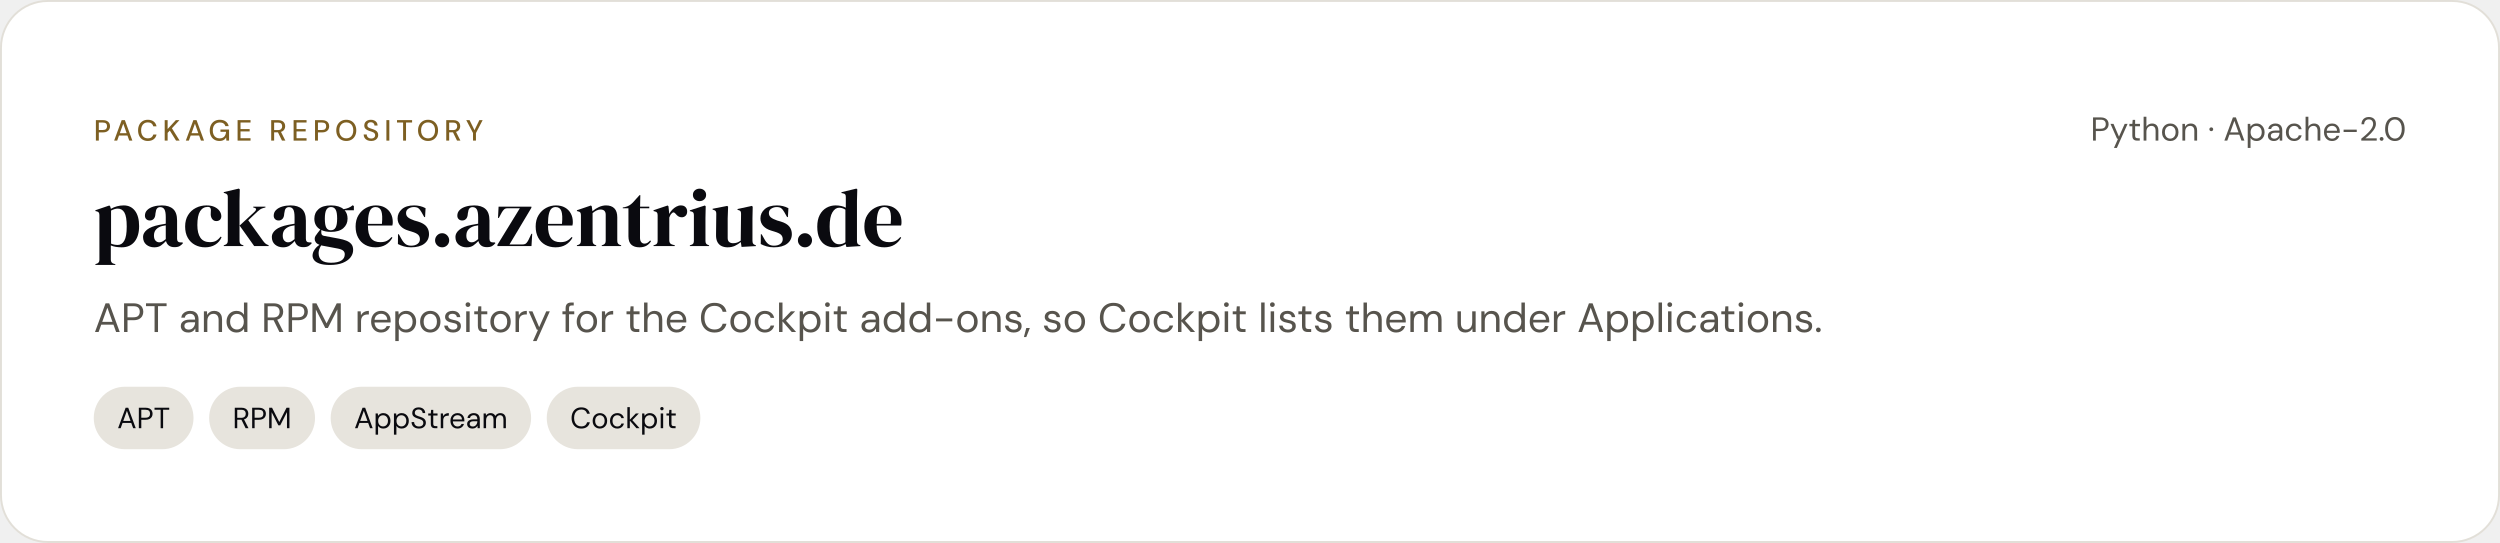
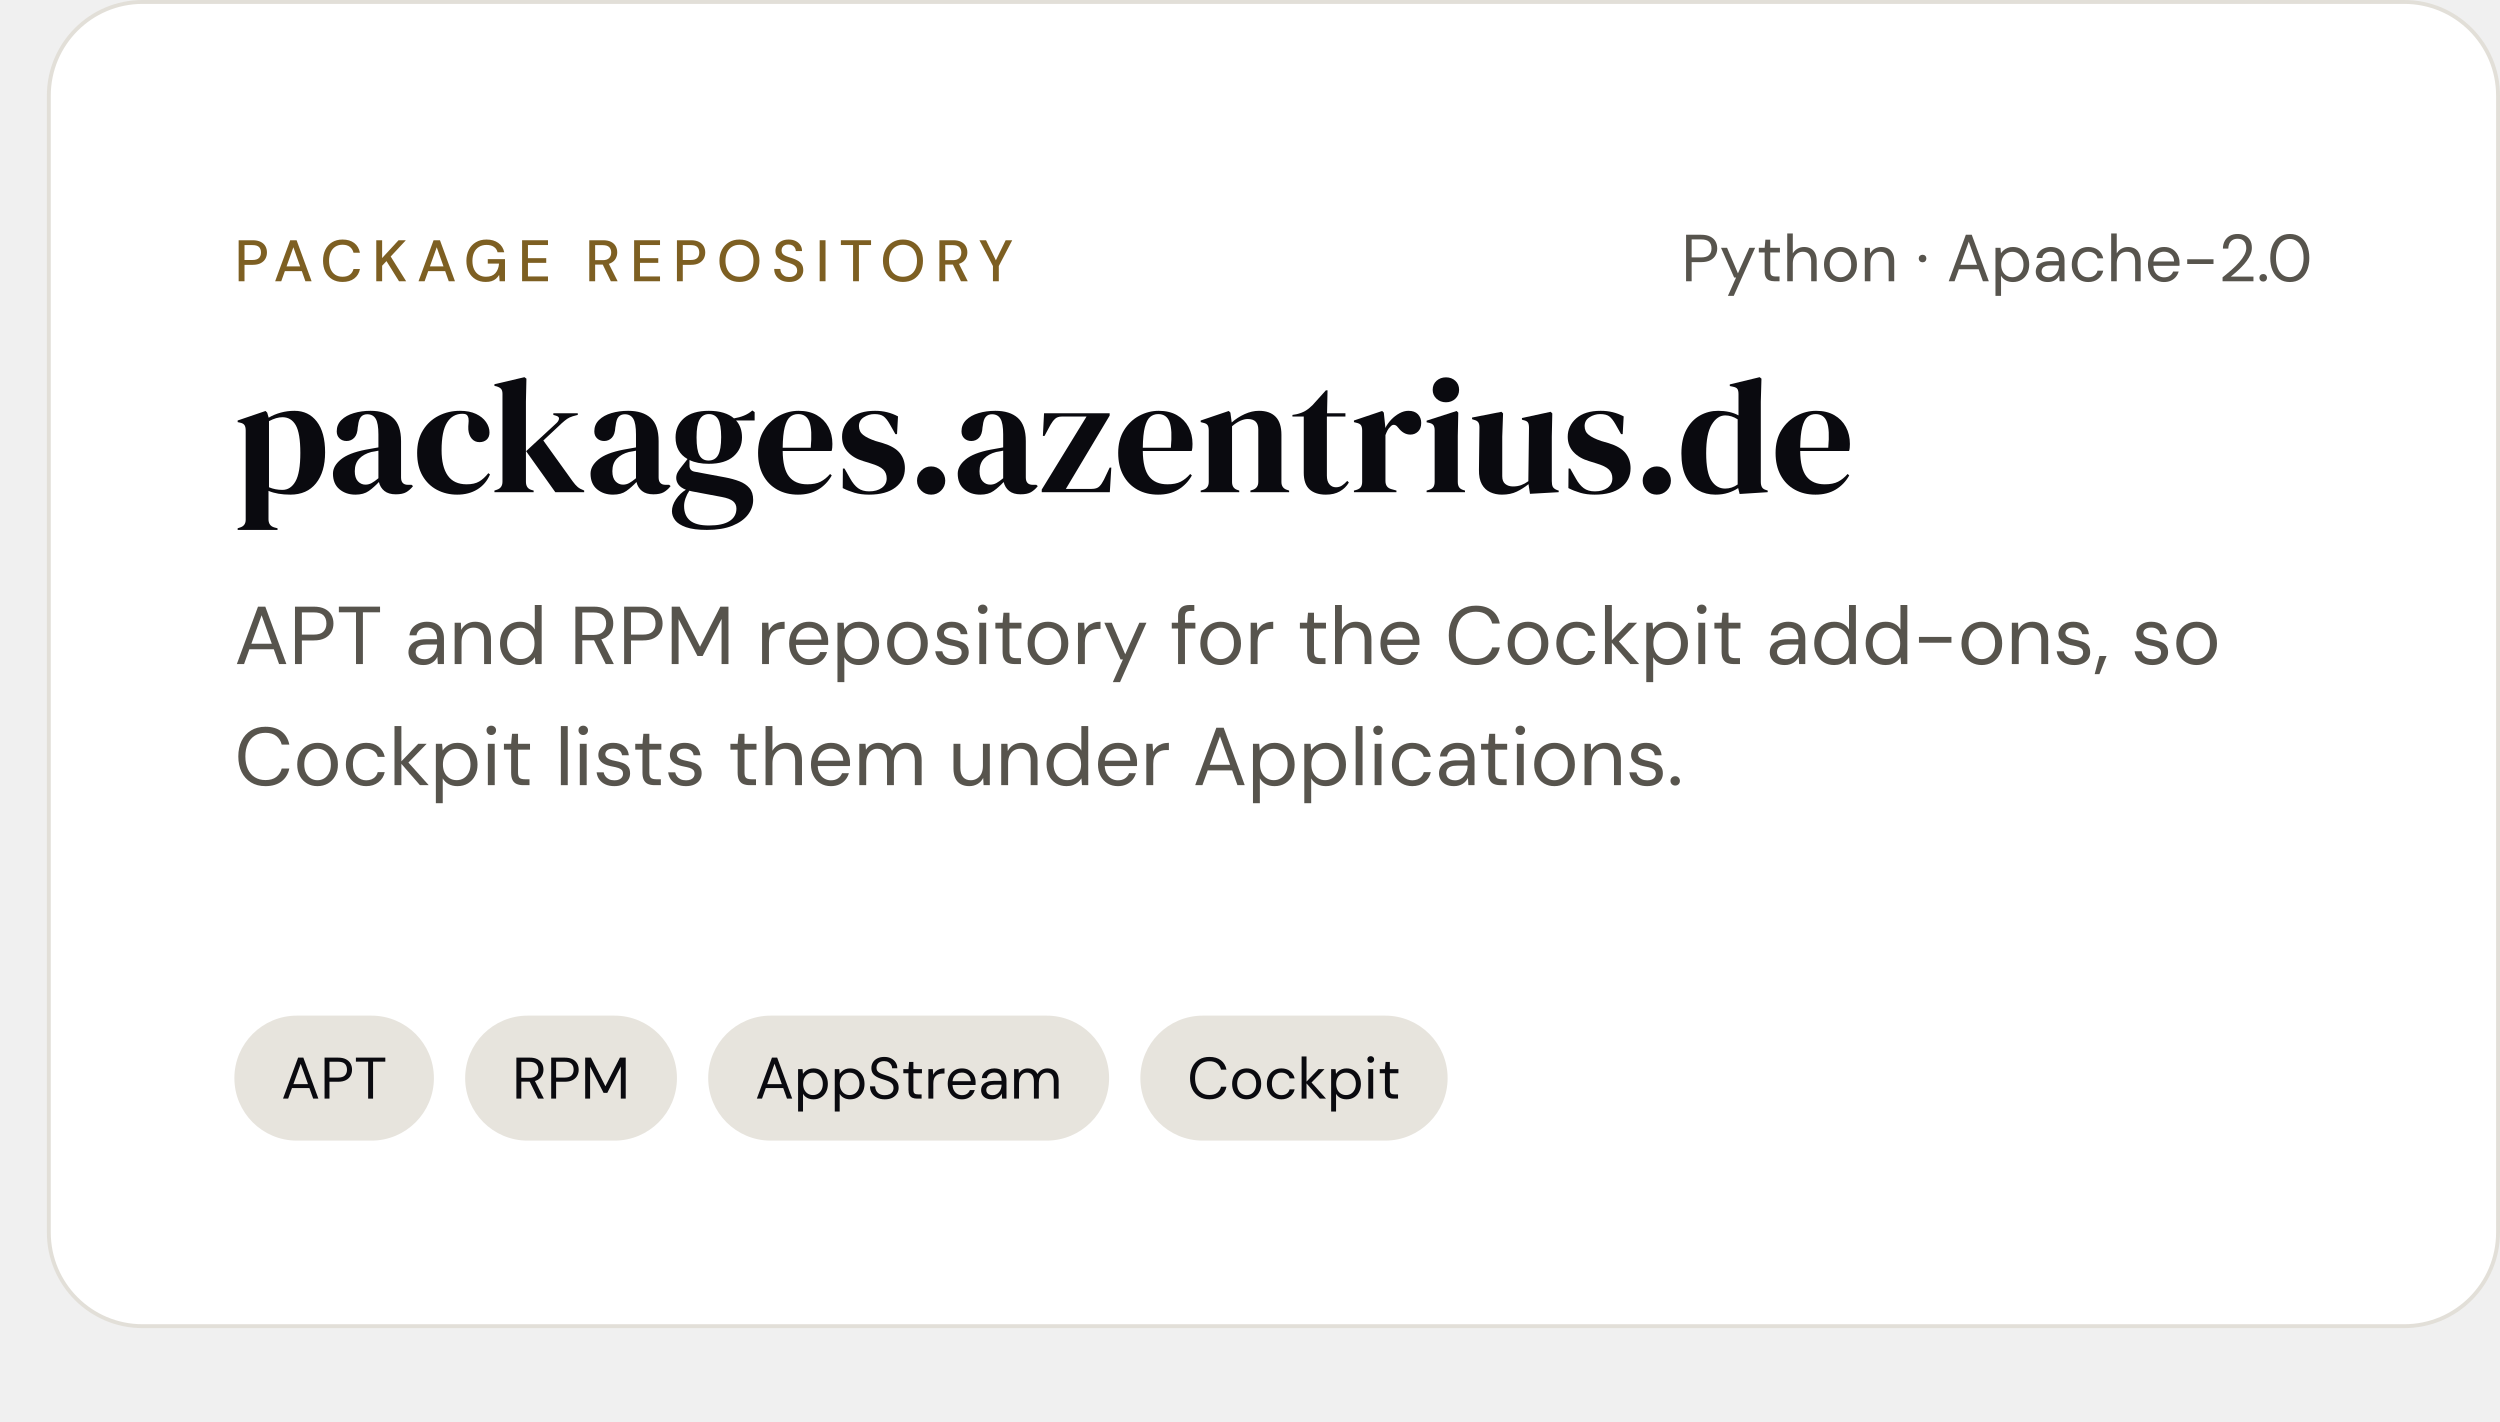
- <svg xmlns="http://www.w3.org/2000/svg" viewBox="0 0 1280 278" width="1280" height="278" role="img" aria-label="packages.azentrius.de: APT and RPM repository for the Cockpit add-ons, so Cockpit lists them under Applications.">
+ <svg xmlns="http://www.w3.org/2000/svg" viewBox="0 0 640 364" width="640" height="364" role="img" aria-label="packages.azentrius.de: APT and RPM repository for the Cockpit add-ons, so Cockpit lists them under Applications.">
  <defs>
    <path id="d102" d="M20 -230V-220L32 -216Q69 -206 69 -168V376Q69 398 61.5 409.0Q54 420 34 424L20 427V437L190 495L200 485L209 454Q242 474 282.5 485.0Q323 496 366 496Q452 496 502.5 430.5Q553 365 553 243Q553 123 497.5 54.0Q442 -15 341 -15Q262 -15 208 8V-165Q208 -205 244 -215L263 -220V-230ZM293 14Q343 14 372.5 66.0Q402 118 402 239Q402 360 374.0 408.5Q346 457 293 457Q256 457 211 433V30Q249 14 293 14Z" />
    <path id="d105" d="M20 0V10L35 14Q55 20 62.5 32.0Q70 44 70 63V376Q70 398 62.5 408.5Q55 419 35 423L20 427V437L192 495L202 485L211 399V391Q225 419 247.5 442.5Q270 466 297.5 481.0Q325 496 352 496Q390 496 410.0 475.0Q430 454 430 422Q430 388 410.5 369.5Q391 351 364 351Q322 351 290 393L288 395Q278 409 265.0 410.5Q252 412 241 398Q231 389 224.5 376.5Q218 364 212 348V69Q212 29 247 19L279 10V0Z" />
    <path id="d106" d="M193 -15Q144 -15 105.0 -3.5Q66 8 33 25L34 144H44L78 84Q100 44 126.5 24.5Q153 5 194 5Q242 5 271.5 26.5Q301 48 301 84Q301 117 280.0 138.0Q259 159 202 176L160 189Q99 207 64.0 245.0Q29 283 29 338Q29 404 81.0 450.0Q133 496 230 496Q269 496 303.5 487.5Q338 479 370 462L364 354H354L319 416Q300 449 281.5 462.5Q263 476 226 476Q192 476 162.0 457.0Q132 438 132 403Q132 369 157.5 349.0Q183 329 233 312L278 299Q350 277 381.0 238.5Q412 200 412 146Q412 73 354.5 29.0Q297 -15 193 -15Z" />
    <path id="d108" d="M210 -15Q146 -15 110.5 17.0Q75 49 75 119V461H6V471L30 475Q61 482 83.5 495.0Q106 508 128 530L210 621H220L217 481H329V461H216V101Q216 66 231.5 48.0Q247 30 271 30Q292 30 308.0 40.5Q324 51 340 69L350 59Q330 25 295.0 5.0Q260 -15 210 -15Z" />
    <path id="d109" d="M201 -15Q162 -15 129.5 0.0Q97 15 78.5 48.5Q60 82 61 137L64 394Q64 417 56.0 427.0Q48 437 31 441L19 445V455L198 490L208 480L203 338V97Q203 65 221.5 50.0Q240 35 268 35Q296 35 318.0 43.0Q340 51 362 67L366 393Q366 416 359.0 425.5Q352 435 333 439L323 442V452L498 490L508 480L505 338V67Q505 45 511.0 33.0Q517 21 537 13L547 10V0L372 -10L363 49Q330 22 291.5 3.5Q253 -15 201 -15Z" />
    <path id="d120" d="M23 0V16L296 461H145Q119 461 104.0 447.0Q89 433 76 410L40 343H30L37 481H437V467L170 20H327Q359 20 374.0 35.0Q389 50 402 76L437 150H447L438 0Z" />
    <path id="d147" d="M150 -15Q114 -15 89.0 10.0Q64 35 64 70Q64 105 89.0 131.0Q114 157 150 157Q186 157 211.0 131.0Q236 105 236 70Q236 35 211.0 10.0Q186 -15 150 -15Z" />
    <path id="d60" d="M166 -15Q108 -15 68.5 18.0Q29 51 29 113Q29 160 77.0 199.5Q125 239 228 259Q244 262 264.0 265.5Q284 269 306 273V352Q306 420 289.5 447.5Q273 475 238 475Q214 475 200.0 459.5Q186 444 182 406L180 395Q178 352 159.0 332.0Q140 312 112 312Q86 312 69.0 328.0Q52 344 52 371Q52 412 80.5 440.0Q109 468 156.0 482.0Q203 496 258 496Q347 496 395.5 452.5Q444 409 444 311V90Q444 45 486 45H508L517 37Q498 13 475.5 0.0Q453 -13 412 -13Q368 -13 342.5 7.5Q317 28 309 62Q279 30 247.5 7.5Q216 -15 166 -15ZM227 46Q247 46 264.5 55.5Q282 65 306 85V253Q296 251 286.0 249.0Q276 247 263 245Q217 233 189.5 204.5Q162 176 162 128Q162 87 181.0 66.5Q200 46 227 46Z" />
    <path id="d69" d="M268 -15Q200 -15 144.5 14.5Q89 44 56.5 100.5Q24 157 24 239Q24 320 59.5 377.5Q95 435 154.5 465.5Q214 496 285 496Q343 496 383.0 477.0Q423 458 444.0 427.5Q465 397 465 364Q465 336 448.0 320.5Q431 305 404 305Q375 305 357.0 326.0Q339 347 336 381Q335 403 337.0 418.5Q339 434 337 450Q333 467 324.5 472.5Q316 478 301 478Q240 478 206.5 425.0Q173 372 173 256Q173 155 210.5 101.5Q248 48 326 48Q373 48 402.0 65.0Q431 82 458 116L468 108Q443 49 391.0 17.0Q339 -15 268 -15Z" />
    <path id="d71" d="M232 -15Q173 -15 126.0 11.5Q79 38 51.5 93.5Q24 149 24 236Q24 324 55.0 381.5Q86 439 137.0 467.5Q188 496 248 496Q283 496 315.0 489.0Q347 482 372 468V598Q372 619 365.5 629.0Q359 639 338 643L319 647V657L501 701L512 692L508 552V63Q508 43 515.0 30.5Q522 18 541 13L550 10V0L379 -11L370 25Q343 7 308.5 -4.0Q274 -15 232 -15ZM290 22Q332 22 367 47V444Q330 468 291 468Q243 468 209.0 412.5Q175 357 175 238Q175 119 207.0 70.5Q239 22 290 22Z" />
    <path id="d73" d="M271 496Q336 496 382.0 469.5Q428 443 452.5 397.5Q477 352 477 294Q477 283 476.0 271.5Q475 260 472 251H174Q175 143 212.5 95.5Q250 48 324 48Q374 48 405.0 64.0Q436 80 463 111L473 102Q442 47 390.5 16.0Q339 -15 267 -15Q196 -15 141.0 15.5Q86 46 55.0 103.0Q24 160 24 239Q24 321 60.0 378.5Q96 436 152.5 466.0Q209 496 271 496ZM268 476Q239 476 218.5 458.5Q198 441 186.5 396.5Q175 352 174 271H345Q355 380 337.0 428.0Q319 476 268 476Z" />
    <path id="d79" d="M238 173Q169 173 121 196V162Q121 131 152 125L340 90Q387 81 425.0 66.5Q463 52 486.0 25.5Q509 -1 509 -47Q509 -96 477.0 -137.5Q445 -179 382.5 -204.5Q320 -230 227 -230Q147 -230 100.0 -213.5Q53 -197 33.5 -171.0Q14 -145 14 -116Q14 -80 38.5 -43.5Q63 -7 99 15Q68 27 54.0 46.0Q40 65 40 87Q40 107 50.5 124.5Q61 142 76 160L109 202Q36 244 36 334Q36 406 87.5 451.0Q139 496 239 496Q290 496 328.5 484.0Q367 472 392 450Q424 455 452.5 466.5Q481 478 504 498L518 488V437H405Q441 397 441 334Q441 264 389.5 218.5Q338 173 238 173ZM237 193Q277 193 295.5 226.0Q314 259 314 336Q314 413 295.5 444.5Q277 476 239 476Q202 476 183.0 443.5Q164 411 164 334Q164 257 181.5 225.0Q199 193 237 193ZM88 -84Q88 -143 124.5 -173.0Q161 -203 240 -203Q323 -203 365.0 -176.0Q407 -149 407 -100Q407 -72 386.5 -55.0Q366 -38 317 -29L136 5Q128 7 120 9Q106 -11 97.0 -36.5Q88 -62 88 -84Z" />
    <path id="d81" d="M140 548Q106 548 82.5 569.5Q59 591 59 624Q59 658 82.5 679.0Q106 700 140 700Q174 700 197.0 679.0Q220 658 220 624Q220 591 197.0 569.5Q174 548 140 548ZM22 0V10L36 14Q56 20 63.5 32.0Q71 44 71 64V377Q71 398 63.5 408.5Q56 419 36 423L22 426V436L205 495L215 485L212 343V63Q212 43 219.5 31.0Q227 19 246 13L256 10V0Z" />
    <path id="d88" d="M22 0V10L37 15Q71 26 71 64V599Q71 619 63.0 629.0Q55 639 35 645L22 648V658L205 701L217 692L214 552V64Q214 24 247 14L261 10V0ZM393 0 215 250 400 421Q413 433 415.5 446.5Q418 460 398 466L381 471V481H530V471L500 463Q478 456 464.5 446.5Q451 437 432 420L320 315L499 66Q515 44 529.0 32.0Q543 20 565 12L569 10V0Z" />
    <path id="d92" d="M20 0V10L34 14Q69 24 69 63V376Q69 398 62.0 408.5Q55 419 35 423L20 427V437L191 495L201 485L209 425Q244 456 288.0 476.0Q332 496 375 496Q441 496 476.5 460.0Q512 424 512 350V62Q512 23 550 13L559 10V0H323V10L336 14Q371 25 371 63V382Q371 446 307 446Q263 446 211 402V62Q211 23 246 13L255 10V0Z" />
    <path id="m1" d="M28 0 285 700H394L650 0H544L339 580L132 0ZM144 173 172 253H501L528 173Z" />
    <path id="m11" d="M380 -12Q278 -12 203.0 33.5Q128 79 87.5 160.5Q47 242 47 350Q47 457 87.5 539.0Q128 621 203.0 666.5Q278 712 380 712Q502 712 579.0 653.0Q656 594 677 487H567Q552 549 505.5 586.0Q459 623 380 623Q309 623 257.5 590.0Q206 557 178.0 496.0Q150 435 150 350Q150 265 178.0 203.5Q206 142 257.5 109.5Q309 77 380 77Q459 77 505.5 112.5Q552 148 567 209H677Q657 105 579.5 46.5Q502 -12 380 -12Z" />
    <path id="m15" d="M73 0V700H515V618H173V394H485V314H173V82H515V0Z" />
    <path id="m21" d="M376 -12Q278 -12 203.5 33.0Q129 78 88.0 159.0Q47 240 47 348Q47 455 89.0 537.0Q131 619 208.0 665.5Q285 712 391 712Q511 712 591.0 654.5Q671 597 693 495H579Q565 553 516.5 586.5Q468 620 391 620Q317 620 262.5 587.0Q208 554 179.0 493.0Q150 432 150 348Q150 263 179.0 202.0Q208 141 260.5 109.0Q313 77 382 77Q488 77 542.0 138.0Q596 199 604 301H412V378H706V0H614L606 107Q582 68 550.5 41.5Q519 15 476.5 1.5Q434 -12 376 -12Z" />
    <path id="m23" d="M73 0V700H173V0Z" />
    <path id="m29" d="M73 0V700H173V396L453 700H578L319 422L583 0H461L247 344L173 265V0Z" />
    <path id="m35" d="M388 -12Q287 -12 210.0 33.5Q133 79 90.0 160.5Q47 242 47 350Q47 457 90.0 538.5Q133 620 210.0 666.0Q287 712 388 712Q492 712 568.5 666.0Q645 620 687.5 538.5Q730 457 730 350Q730 242 687.5 160.5Q645 79 568.5 33.5Q492 -12 388 -12ZM388 77Q461 77 515.0 110.0Q569 143 598.5 204.0Q628 265 628 350Q628 435 598.5 496.0Q569 557 515.0 589.5Q461 622 388 622Q317 622 263.0 589.5Q209 557 179.5 496.0Q150 435 150 350Q150 265 179.5 204.0Q209 143 263.0 110.0Q317 77 388 77Z" />
    <path id="m43" d="M73 0V700H312Q395 700 449.5 672.0Q504 644 530.0 597.0Q556 550 556 490Q556 433 530.0 385.5Q504 338 450.5 309.0Q397 280 312 280H173V0ZM173 363H309Q387 363 420.5 398.0Q454 433 454 490Q454 551 420.5 584.0Q387 617 309 617H173Z" />
    <path id="m46" d="M73 0V700H310Q393 700 446.0 672.0Q499 644 524.5 597.5Q550 551 550 492Q550 436 524.5 388.5Q499 341 445.0 312.5Q391 284 307 284H173V0ZM441 0 290 311H400L557 0ZM173 360H304Q378 360 412.5 396.5Q447 433 447 490Q447 548 413.0 582.0Q379 616 303 616H173Z" />
    <path id="m47" d="M302 -12Q225 -12 167.0 15.5Q109 43 77.0 93.0Q45 143 45 210H150Q150 172 168.0 140.5Q186 109 219.5 90.5Q253 72 301 72Q344 72 374.0 86.0Q404 100 420.5 124.5Q437 149 437 181Q437 218 420.5 242.0Q404 266 375.0 281.0Q346 296 308.5 308.5Q271 321 230 334Q147 362 106.5 405.0Q66 448 66 517Q66 576 94.0 619.5Q122 663 172.5 687.5Q223 712 292 712Q360 712 411.0 687.0Q462 662 491.0 618.0Q520 574 520 515H414Q414 542 400.0 568.0Q386 594 358.0 610.5Q330 627 289 627Q255 628 228.0 616.0Q201 604 186.0 581.0Q171 558 171 526Q171 494 184.5 474.5Q198 455 224.0 441.0Q250 427 284.5 415.5Q319 404 361 390Q413 373 453.5 348.5Q494 324 517.5 285.5Q541 247 541 187Q541 135 514.0 90.0Q487 45 434.0 16.5Q381 -12 302 -12Z" />
    <path id="m48" d="M237 0V618H29V700H544V618H337V0Z" />
    <path id="m57" d="M249 0V260L18 700H131L312 331H286L466 700H578L349 260V0Z" />
    <path id="r1" d="M30 0 288 700H377L634 0H545L332 595L118 0ZM148 180 172 248H489L513 180Z" />
    <path id="r104" d="M70 -220V504H146L153 422Q169 446 194.0 467.5Q219 489 254.0 502.5Q289 516 334 516Q408 516 462.5 481.0Q517 446 547.5 386.5Q578 327 578 251Q578 175 547.5 115.5Q517 56 462.0 22.0Q407 -12 333 -12Q272 -12 225.5 13.0Q179 38 154 83V-220ZM324 61Q373 61 411.0 85.0Q449 109 470.5 151.5Q492 194 492 252Q492 309 470.5 352.0Q449 395 411.0 419.0Q373 443 324 443Q274 443 236.0 419.0Q198 395 177.0 352.0Q156 309 156 252Q156 194 177.0 151.5Q198 109 236.0 85.0Q274 61 324 61Z" />
    <path id="r107" d="M70 0V504H146L152 408Q169 442 195.5 466.0Q222 490 259.5 503.0Q297 516 345 516V428H314Q282 428 253.0 419.5Q224 411 201.5 392.0Q179 373 166.5 340.5Q154 308 154 260V0Z" />
    <path id="r108" d="M260 -12Q197 -12 150.5 9.0Q104 30 76.5 67.5Q49 105 43 156H129Q134 130 150.0 108.0Q166 86 193.5 72.5Q221 59 261 59Q296 59 319.0 69.5Q342 80 353.5 98.0Q365 116 365 137Q365 168 350.5 184.0Q336 200 308.0 209.5Q280 219 240 226Q207 232 175.0 242.0Q143 252 118.0 268.5Q93 285 78.5 309.0Q64 333 64 368Q64 411 86.0 444.5Q108 478 149.5 497.0Q191 516 246 516Q327 516 377.0 477.0Q427 438 436 364H353Q348 402 320.5 423.5Q293 445 245 445Q198 445 173.5 426.0Q149 407 149 376Q149 356 162.5 340.5Q176 325 202.5 314.0Q229 303 268 296Q318 287 359.0 272.0Q400 257 425.5 227.5Q451 198 451 144Q451 97 427.5 62.0Q404 27 361.0 7.5Q318 -12 260 -12Z" />
    <path id="r11" d="M379 -12Q277 -12 202.5 33.5Q128 79 88.0 160.5Q48 242 48 350Q48 458 88.0 539.5Q128 621 202.5 666.5Q277 712 379 712Q499 712 574.0 655.0Q649 598 670 494H577Q561 559 512.0 598.5Q463 638 379 638Q304 638 249.0 603.5Q194 569 164.0 504.5Q134 440 134 350Q134 260 164.0 195.5Q194 131 249.0 96.5Q304 62 379 62Q463 62 512.0 100.5Q561 139 577 203H670Q649 102 574.0 45.0Q499 -12 379 -12Z" />
    <path id="r110" d="M268 0Q223 0 190.0 14.0Q157 28 139.5 61.5Q122 95 122 152V433H34V504H122L133 626H206V504H352V433H206V152Q206 105 225.0 88.5Q244 72 292 72H346V0Z" />
    <path id="r111" d="M253 -12Q195 -12 151.5 11.0Q108 34 84.5 82.0Q61 130 61 202V504H145V211Q145 136 178.0 98.0Q211 60 271 60Q313 60 347.0 80.5Q381 101 400.5 139.5Q420 178 420 234V504H504V0H428L423 88Q400 41 355.0 14.5Q310 -12 253 -12Z" />
    <path id="r119" d="M125 -220 248 56H219L21 504H112L276 119L448 504H535L213 -220Z" />
    <path id="r127" d="M343 -12Q251 -12 184.5 33.5Q118 79 83.0 160.5Q48 242 48 350Q48 458 83.0 539.5Q118 621 184.5 666.5Q251 712 343 712Q435 712 500.5 666.5Q566 621 601.0 539.5Q636 458 636 350Q636 242 601.0 160.5Q566 79 500.5 33.5Q435 -12 343 -12ZM342 62Q402 62 449.0 96.5Q496 131 523.0 195.5Q550 260 550 350Q550 440 523.0 504.5Q496 569 449.0 603.0Q402 637 342 637Q282 637 234.5 603.0Q187 569 160.5 504.5Q134 440 134 350Q134 260 160.5 195.5Q187 131 234.5 96.5Q282 62 342 62Z" />
    <path id="r129" d="M64 0V59Q135 115 199.5 172.0Q264 229 314.0 285.5Q364 342 392.5 396.0Q421 450 421 500Q421 537 408.0 568.5Q395 600 366.5 620.0Q338 640 290 640Q243 640 212.0 619.5Q181 599 165.5 565.5Q150 532 150 492H69Q70 561 98.5 610.5Q127 660 177.0 686.0Q227 712 291 712Q354 712 402.0 688.5Q450 665 477.5 619.0Q505 573 505 503Q505 454 484.5 405.0Q464 356 430.0 309.5Q396 263 354.5 220.0Q313 177 269.5 139.0Q226 101 188 70H529V0Z" />
    <path id="r156" d="M100 -5Q75 -5 58.5 11.5Q42 28 42 52Q42 76 58.5 92.5Q75 109 100 109Q125 109 141.0 92.5Q157 76 157 52Q157 28 141.0 11.5Q125 -5 100 -5Z" />
    <path id="r157" d="M4 -123 62 98H149L62 -123Z" />
    <path id="r165" d="M100 285Q75 285 58.5 301.5Q42 318 42 342Q42 367 58.5 383.0Q75 399 100 399Q125 399 141.0 383.0Q157 367 157 342Q157 318 141.0 301.5Q125 285 100 285Z" />
    <path id="r171" d="M72 260V331H468V260Z" />
    <path id="r32" d="M75 0V700H173L420 211L668 700H767V0H683V550L452 98H389L159 548V0Z" />
    <path id="r43" d="M75 0V700H303Q386 700 439.5 672.5Q493 645 518.5 599.0Q544 553 544 494Q544 437 518.5 390.5Q493 344 440.0 316.0Q387 288 303 288H159V0ZM159 359H302Q386 359 422.0 396.0Q458 433 458 494Q458 559 422.0 594.5Q386 630 302 630H159Z" />
    <path id="r46" d="M75 0V700H301Q383 700 435.0 672.5Q487 645 512.0 599.0Q537 553 537 495Q537 439 511.5 392.0Q486 345 433.0 317.0Q380 289 297 289H159V0ZM445 0 291 313H385L544 0ZM159 355H295Q375 355 412.5 394.0Q450 433 450 494Q450 556 413.5 592.5Q377 629 294 629H159Z" />
    <path id="r47" d="M298 -12Q221 -12 164.0 16.0Q107 44 76.0 94.0Q45 144 45 210H133Q133 169 152.0 134.5Q171 100 207.5 79.5Q244 59 298 59Q345 59 378.5 74.5Q412 90 429.5 117.0Q447 144 447 178Q447 219 429.5 244.5Q412 270 382.0 286.0Q352 302 312.5 314.5Q273 327 230 341Q147 369 108.0 411.0Q69 453 69 520Q69 577 95.5 620.0Q122 663 171.5 687.5Q221 712 289 712Q356 712 405.5 687.0Q455 662 483.0 618.5Q511 575 511 518H423Q423 547 408.0 575.0Q393 603 362.5 621.5Q332 640 286 640Q248 641 218.5 627.5Q189 614 172.5 589.0Q156 564 156 528Q156 494 170.5 473.0Q185 452 212.5 437.5Q240 423 277.0 411.0Q314 399 359 384Q410 367 449.5 342.5Q489 318 511.5 280.0Q534 242 534 183Q534 133 507.5 88.5Q481 44 429.0 16.0Q377 -12 298 -12Z" />
    <path id="r48" d="M239 0V631H30V700H532V631H323V0Z" />
    <path id="r60" d="M234 -12Q173 -12 132.0 9.5Q91 31 71.0 66.5Q51 102 51 144Q51 195 77.5 230.5Q104 266 152.5 284.5Q201 303 267 303H400Q400 350 385.5 381.5Q371 413 343.5 429.0Q316 445 275 445Q227 445 192.0 421.0Q157 397 149 350H63Q69 404 99.5 440.5Q130 477 177.0 496.5Q224 516 275 516Q345 516 391.5 490.5Q438 465 461.0 419.5Q484 374 484 312V0H409L404 89Q394 68 378.5 49.5Q363 31 342.0 17.5Q321 4 294.5 -4.0Q268 -12 234 -12ZM247 59Q282 59 310.5 73.5Q339 88 359.0 113.5Q379 139 389.5 170.0Q400 201 400 235V238H274Q225 238 195.0 226.5Q165 215 152.0 194.5Q139 174 139 148Q139 121 151.5 101.0Q164 81 188.5 70.0Q213 59 247 59Z" />
    <path id="r69" d="M297 -12Q226 -12 169.5 21.0Q113 54 81.0 113.5Q49 173 49 251Q49 331 81.0 390.0Q113 449 169.5 482.5Q226 516 297 516Q387 516 447.0 469.5Q507 423 523 345H437Q427 392 388.0 418.0Q349 444 296 444Q253 444 216.0 422.5Q179 401 157.0 358.0Q135 315 135 252Q135 205 148.0 168.5Q161 132 183.0 108.0Q205 84 234.5 71.5Q264 59 296 59Q332 59 361.0 70.5Q390 82 410.0 105.0Q430 128 437 159H523Q507 83 446.5 35.5Q386 -12 297 -12Z" />
    <path id="r71" d="M292 -12Q219 -12 164.0 22.5Q109 57 79.0 117.0Q49 177 49 253Q49 329 79.0 388.5Q109 448 164.5 482.0Q220 516 293 516Q355 516 401.5 491.0Q448 466 473 421V720H557V0H481L474 83Q458 58 433.0 36.5Q408 15 373.0 1.5Q338 -12 292 -12ZM302 61Q352 61 390.0 85.0Q428 109 449.0 151.5Q470 194 470 252Q470 309 449.0 352.0Q428 395 390.0 419.0Q352 443 302 443Q253 443 215.0 419.0Q177 395 156.0 352.0Q135 309 135 252Q135 194 156.0 151.5Q177 109 215.0 85.0Q253 61 302 61Z" />
    <path id="r73" d="M291 -12Q220 -12 165.5 21.0Q111 54 80.0 113.5Q49 173 49 252Q49 332 79.5 391.0Q110 450 165.5 483.0Q221 516 293 516Q367 516 418.5 483.0Q470 450 497.5 396.5Q525 343 525 279Q525 269 525.0 258.0Q525 247 524 233H112V298H443Q440 367 397.5 406.0Q355 445 291 445Q248 445 211.5 425.5Q175 406 153.0 368.5Q131 331 131 275V247Q131 185 153.5 143.0Q176 101 212.5 80.0Q249 59 291 59Q344 59 378.5 82.5Q413 106 428 146H511Q499 101 469.0 65.0Q439 29 394.5 8.5Q350 -12 291 -12Z" />
    <path id="r78" d="M98 0V582Q98 630 114.0 660.5Q130 691 161.5 705.5Q193 720 239 720H296V648H252Q215 648 198.5 633.0Q182 618 182 580V0ZM21 433V504H309V433Z" />
    <path id="r80" d="M70 0V720H154V419Q179 464 224.5 490.0Q270 516 324 516Q382 516 425.0 492.5Q468 469 491.0 421.0Q514 373 514 300V0H431V291Q431 367 399.0 405.5Q367 444 306 444Q263 444 228.5 423.0Q194 402 174.0 363.0Q154 324 154 267V0Z" />
    <path id="r81" d="M78 0V504H162V0ZM120 611Q95 611 78.5 627.5Q62 644 62 669Q62 694 78.5 709.5Q95 725 120 725Q144 725 161.0 709.5Q178 694 178 669Q178 644 161.0 627.5Q144 611 120 611Z" />
    <path id="r90" d="M380 0 140 276 359 504H462L211 246L212 306L487 0ZM70 0V720H154V0Z" />
    <path id="r91" d="M70 0V720H154V0Z" />
    <path id="r93" d="M70 0V504H146L151 432Q175 471 215.5 493.5Q256 516 304 516Q343 516 374.5 505.5Q406 495 430.0 473.5Q454 452 469 419Q495 465 540.5 490.5Q586 516 638 516Q696 516 739.5 492.5Q783 469 806.5 421.5Q830 374 830 301V0H747V292Q747 368 716.0 406.0Q685 444 629 444Q590 444 559.0 423.5Q528 403 510.0 364.0Q492 325 492 268V0H408V292Q408 368 377.0 406.0Q346 444 289 444Q251 444 220.5 423.5Q190 403 172.0 364.0Q154 325 154 268V0Z" />
    <path id="r94" d="M70 0V504H146L150 416Q174 463 218.5 489.5Q263 516 320 516Q379 516 422.0 492.5Q465 469 489.0 421.5Q513 374 513 301V0H429V292Q429 368 395.5 406.0Q362 444 301 444Q259 444 226.0 423.5Q193 403 173.5 364.5Q154 326 154 269V0Z" />
    <path id="r96" d="M295 -12Q225 -12 169.0 20.5Q113 53 81.0 112.5Q49 172 49 251Q49 332 81.5 391.5Q114 451 170.5 483.5Q227 516 297 516Q369 516 424.5 483.5Q480 451 512.5 391.5Q545 332 545 252Q545 172 512.0 112.5Q479 53 423.0 20.5Q367 -12 295 -12ZM296 60Q339 60 376.0 81.5Q413 103 436.0 146.0Q459 189 459 252Q459 316 436.5 358.5Q414 401 377.5 422.5Q341 444 297 444Q255 444 217.5 422.5Q180 401 157.5 358.5Q135 316 135 252Q135 189 157.5 146.0Q180 103 216.5 81.5Q253 60 296 60Z" />
  </defs>
-   <rect x="0.5" y="0.5" width="1279" height="277" rx="24" fill="#ffffff" stroke="#e2dfd8" stroke-width="1" />
+   <rect x="12.5" y="0.5" width="627" height="339" rx="24" fill="#ffffff" stroke="#e2dfd8" stroke-width="1" />
  <g fill="#7d5f22">
-     <use href="#m43" transform="translate(48 72) scale(0.015 -0.015)" />
-     <use href="#m1" transform="translate(58.02 72) scale(0.015 -0.015)" />
-     <use href="#m11" transform="translate(69.99 72) scale(0.015 -0.015)" />
-     <use href="#m29" transform="translate(83.23 72) scale(0.015 -0.015)" />
-     <use href="#m1" transform="translate(94.72 72) scale(0.015 -0.015)" />
-     <use href="#m21" transform="translate(106.69 72) scale(0.015 -0.015)" />
-     <use href="#m15" transform="translate(120.55 72) scale(0.015 -0.015)" />
-     <use href="#m46" transform="translate(137.76 72) scale(0.015 -0.015)" />
-     <use href="#m15" transform="translate(149.23 72) scale(0.015 -0.015)" />
-     <use href="#m43" transform="translate(160.2 72) scale(0.015 -0.015)" />
-     <use href="#m35" transform="translate(171.46 72) scale(0.015 -0.015)" />
-     <use href="#m47" transform="translate(185.52 72) scale(0.015 -0.015)" />
-     <use href="#m23" transform="translate(196.74 72) scale(0.015 -0.015)" />
-     <use href="#m48" transform="translate(202.83 72) scale(0.015 -0.015)" />
-     <use href="#m35" transform="translate(213.33 72) scale(0.015 -0.015)" />
-     <use href="#m46" transform="translate(227.38 72) scale(0.015 -0.015)" />
-     <use href="#m57" transform="translate(238.45 72) scale(0.015 -0.015)" />
+     <use href="#m43" transform="translate(60 72) scale(0.015 -0.015)" />
+     <use href="#m1" transform="translate(70.02 72) scale(0.015 -0.015)" />
+     <use href="#m11" transform="translate(81.99 72) scale(0.015 -0.015)" />
+     <use href="#m29" transform="translate(95.23 72) scale(0.015 -0.015)" />
+     <use href="#m1" transform="translate(106.72 72) scale(0.015 -0.015)" />
+     <use href="#m21" transform="translate(118.69 72) scale(0.015 -0.015)" />
+     <use href="#m15" transform="translate(132.56 72) scale(0.015 -0.015)" />
+     <use href="#m46" transform="translate(149.76 72) scale(0.015 -0.015)" />
+     <use href="#m15" transform="translate(161.24 72) scale(0.015 -0.015)" />
+     <use href="#m43" transform="translate(172.2 72) scale(0.015 -0.015)" />
+     <use href="#m35" transform="translate(183.47 72) scale(0.015 -0.015)" />
+     <use href="#m47" transform="translate(197.52 72) scale(0.015 -0.015)" />
+     <use href="#m23" transform="translate(208.74 72) scale(0.015 -0.015)" />
+     <use href="#m48" transform="translate(214.83 72) scale(0.015 -0.015)" />
+     <use href="#m35" transform="translate(225.33 72) scale(0.015 -0.015)" />
+     <use href="#m46" transform="translate(239.39 72) scale(0.015 -0.015)" />
+     <use href="#m57" transform="translate(250.46 72) scale(0.015 -0.015)" />
  </g>
  <g fill="#57544d">
-     <use href="#r43" transform="translate(1070.36 72) scale(0.017 -0.017)" />
-     <use href="#r119" transform="translate(1080.22 72) scale(0.017 -0.017)" />
-     <use href="#r110" transform="translate(1089.68 72) scale(0.017 -0.017)" />
-     <use href="#r80" transform="translate(1096.34 72) scale(0.017 -0.017)" />
-     <use href="#r96" transform="translate(1106.12 72) scale(0.017 -0.017)" />
-     <use href="#r94" transform="translate(1116.2 72) scale(0.017 -0.017)" />
-     <use href="#r165" transform="translate(1130.48 72) scale(0.017 -0.017)" />
-     <use href="#r1" transform="translate(1138.36 72) scale(0.017 -0.017)" />
-     <use href="#r104" transform="translate(1149.65 72) scale(0.017 -0.017)" />
-     <use href="#r60" transform="translate(1160.29 72) scale(0.017 -0.017)" />
-     <use href="#r69" transform="translate(1169.54 72) scale(0.017 -0.017)" />
-     <use href="#r80" transform="translate(1179.27 72) scale(0.017 -0.017)" />
-     <use href="#r73" transform="translate(1189.04 72) scale(0.017 -0.017)" />
-     <use href="#r171" transform="translate(1198.7 72) scale(0.017 -0.017)" />
-     <use href="#r129" transform="translate(1207.89 72) scale(0.017 -0.017)" />
-     <use href="#r156" transform="translate(1217.69 72) scale(0.017 -0.017)" />
-     <use href="#r127" transform="translate(1220.37 72) scale(0.017 -0.017)" />
-   </g>
-   <g fill="#0a0a0f">
-     <use href="#d102" transform="translate(48 126) scale(0.042 -0.042)" />
-     <use href="#d60" transform="translate(72.02 126) scale(0.042 -0.042)" />
-     <use href="#d69" transform="translate(93.78 126) scale(0.042 -0.042)" />
-     <use href="#d88" transform="translate(113.65 126) scale(0.042 -0.042)" />
-     <use href="#d60" transform="translate(137.96 126) scale(0.042 -0.042)" />
-     <use href="#d79" transform="translate(159.43 126) scale(0.042 -0.042)" />
-     <use href="#d73" transform="translate(181.06 126) scale(0.042 -0.042)" />
-     <use href="#d106" transform="translate(202.35 126) scale(0.042 -0.042)" />
-     <use href="#d147" transform="translate(220.07 126) scale(0.042 -0.042)" />
-     <use href="#d60" transform="translate(231.96 126) scale(0.042 -0.042)" />
-     <use href="#d120" transform="translate(253.72 126) scale(0.042 -0.042)" />
-     <use href="#d73" transform="translate(273.25 126) scale(0.042 -0.042)" />
-     <use href="#d92" transform="translate(294.54 126) scale(0.042 -0.042)" />
-     <use href="#d108" transform="translate(318.61 126) scale(0.042 -0.042)" />
-     <use href="#d105" transform="translate(333.77 126) scale(0.042 -0.042)" />
-     <use href="#d81" transform="translate(352.29 126) scale(0.042 -0.042)" />
-     <use href="#d109" transform="translate(364.05 126) scale(0.042 -0.042)" />
-     <use href="#d106" transform="translate(388.12 126) scale(0.042 -0.042)" />
-     <use href="#d147" transform="translate(405.84 126) scale(0.042 -0.042)" />
-     <use href="#d71" transform="translate(417.43 126) scale(0.042 -0.042)" />
-     <use href="#d73" transform="translate(441.54 126) scale(0.042 -0.042)" />
+     <use href="#r43" transform="translate(430.36 72) scale(0.017 -0.017)" />
+     <use href="#r119" transform="translate(440.22 72) scale(0.017 -0.017)" />
+     <use href="#r110" transform="translate(449.68 72) scale(0.017 -0.017)" />
+     <use href="#r80" transform="translate(456.34 72) scale(0.017 -0.017)" />
+     <use href="#r96" transform="translate(466.11 72) scale(0.017 -0.017)" />
+     <use href="#r94" transform="translate(476.2 72) scale(0.017 -0.017)" />
+     <use href="#r165" transform="translate(490.48 72) scale(0.017 -0.017)" />
+     <use href="#r1" transform="translate(498.36 72) scale(0.017 -0.017)" />
+     <use href="#r104" transform="translate(509.65 72) scale(0.017 -0.017)" />
+     <use href="#r60" transform="translate(520.29 72) scale(0.017 -0.017)" />
+     <use href="#r69" transform="translate(529.54 72) scale(0.017 -0.017)" />
+     <use href="#r80" transform="translate(539.27 72) scale(0.017 -0.017)" />
+     <use href="#r73" transform="translate(549.04 72) scale(0.017 -0.017)" />
+     <use href="#r171" transform="translate(558.7 72) scale(0.017 -0.017)" />
+     <use href="#r129" transform="translate(567.89 72) scale(0.017 -0.017)" />
+     <use href="#r156" transform="translate(577.69 72) scale(0.017 -0.017)" />
+     <use href="#r127" transform="translate(580.37 72) scale(0.017 -0.017)" />
+   </g>
+   <g fill="#0a0a0f">
+     <use href="#d102" transform="translate(60 126) scale(0.042 -0.042)" />
+     <use href="#d60" transform="translate(84.02 126) scale(0.042 -0.042)" />
+     <use href="#d69" transform="translate(105.78 126) scale(0.042 -0.042)" />
+     <use href="#d88" transform="translate(125.65 126) scale(0.042 -0.042)" />
+     <use href="#d60" transform="translate(149.96 126) scale(0.042 -0.042)" />
+     <use href="#d79" transform="translate(171.43 126) scale(0.042 -0.042)" />
+     <use href="#d73" transform="translate(193.06 126) scale(0.042 -0.042)" />
+     <use href="#d106" transform="translate(214.35 126) scale(0.042 -0.042)" />
+     <use href="#d147" transform="translate(232.07 126) scale(0.042 -0.042)" />
+     <use href="#d60" transform="translate(243.96 126) scale(0.042 -0.042)" />
+     <use href="#d120" transform="translate(265.72 126) scale(0.042 -0.042)" />
+     <use href="#d73" transform="translate(285.25 126) scale(0.042 -0.042)" />
+     <use href="#d92" transform="translate(306.54 126) scale(0.042 -0.042)" />
+     <use href="#d108" transform="translate(330.61 126) scale(0.042 -0.042)" />
+     <use href="#d105" transform="translate(345.77 126) scale(0.042 -0.042)" />
+     <use href="#d81" transform="translate(364.29 126) scale(0.042 -0.042)" />
+     <use href="#d109" transform="translate(376.05 126) scale(0.042 -0.042)" />
+     <use href="#d106" transform="translate(400.12 126) scale(0.042 -0.042)" />
+     <use href="#d147" transform="translate(417.84 126) scale(0.042 -0.042)" />
+     <use href="#d71" transform="translate(429.43 126) scale(0.042 -0.042)" />
+     <use href="#d73" transform="translate(453.54 126) scale(0.042 -0.042)" />
  </g>
  <g fill="#57544d">
-     <use href="#r1" transform="translate(48 170) scale(0.021 -0.021)" />
-     <use href="#r43" transform="translate(61.94 170) scale(0.021 -0.021)" />
-     <use href="#r48" transform="translate(74.12 170) scale(0.021 -0.021)" />
-     <use href="#r60" transform="translate(91.49 170) scale(0.021 -0.021)" />
-     <use href="#r94" transform="translate(102.92 170) scale(0.021 -0.021)" />
-     <use href="#r71" transform="translate(114.97 170) scale(0.021 -0.021)" />
-     <use href="#r46" transform="translate(133.72 170) scale(0.021 -0.021)" />
-     <use href="#r43" transform="translate(146.2 170) scale(0.021 -0.021)" />
-     <use href="#r32" transform="translate(158.38 170) scale(0.021 -0.021)" />
-     <use href="#r107" transform="translate(181.62 170) scale(0.021 -0.021)" />
-     <use href="#r73" transform="translate(188.99 170) scale(0.021 -0.021)" />
-     <use href="#r104" transform="translate(200.92 170) scale(0.021 -0.021)" />
-     <use href="#r96" transform="translate(214.07 170) scale(0.021 -0.021)" />
-     <use href="#r108" transform="translate(226.52 170) scale(0.021 -0.021)" />
-     <use href="#r81" transform="translate(237.06 170) scale(0.021 -0.021)" />
-     <use href="#r110" transform="translate(242.1 170) scale(0.021 -0.021)" />
-     <use href="#r96" transform="translate(250.04 170) scale(0.021 -0.021)" />
-     <use href="#r107" transform="translate(262.49 170) scale(0.021 -0.021)" />
-     <use href="#r119" transform="translate(270.26 170) scale(0.021 -0.021)" />
-     <use href="#r78" transform="translate(287.53 170) scale(0.021 -0.021)" />
-     <use href="#r96" transform="translate(294.25 170) scale(0.021 -0.021)" />
-     <use href="#r107" transform="translate(306.7 170) scale(0.021 -0.021)" />
-     <use href="#r110" transform="translate(320.06 170) scale(0.021 -0.021)" />
-     <use href="#r80" transform="translate(328.29 170) scale(0.021 -0.021)" />
-     <use href="#r73" transform="translate(340.36 170) scale(0.021 -0.021)" />
-     <use href="#r11" transform="translate(357.88 170) scale(0.021 -0.021)" />
-     <use href="#r96" transform="translate(372.93 170) scale(0.021 -0.021)" />
-     <use href="#r69" transform="translate(385.39 170) scale(0.021 -0.021)" />
-     <use href="#r90" transform="translate(397.4 170) scale(0.021 -0.021)" />
-     <use href="#r104" transform="translate(407.98 170) scale(0.021 -0.021)" />
-     <use href="#r81" transform="translate(421.13 170) scale(0.021 -0.021)" />
-     <use href="#r110" transform="translate(426.17 170) scale(0.021 -0.021)" />
-     <use href="#r60" transform="translate(439.99 170) scale(0.021 -0.021)" />
-     <use href="#r71" transform="translate(451.41 170) scale(0.021 -0.021)" />
-     <use href="#r71" transform="translate(464.58 170) scale(0.021 -0.021)" />
-     <use href="#r171" transform="translate(477.74 170) scale(0.021 -0.021)" />
-     <use href="#r96" transform="translate(489.11 170) scale(0.021 -0.021)" />
-     <use href="#r94" transform="translate(501.56 170) scale(0.021 -0.021)" />
-     <use href="#r108" transform="translate(513.61 170) scale(0.021 -0.021)" />
-     <use href="#r157" transform="translate(524.15 170) scale(0.021 -0.021)" />
-     <use href="#r108" transform="translate(533.56 170) scale(0.021 -0.021)" />
-     <use href="#r96" transform="translate(544.1 170) scale(0.021 -0.021)" />
-     <use href="#r11" transform="translate(562.14 170) scale(0.021 -0.021)" />
-     <use href="#r96" transform="translate(577.2 170) scale(0.021 -0.021)" />
-     <use href="#r69" transform="translate(589.65 170) scale(0.021 -0.021)" />
-     <use href="#r90" transform="translate(601.67 170) scale(0.021 -0.021)" />
-     <use href="#r104" transform="translate(612.25 170) scale(0.021 -0.021)" />
-     <use href="#r81" transform="translate(625.4 170) scale(0.021 -0.021)" />
-     <use href="#r110" transform="translate(630.44 170) scale(0.021 -0.021)" />
-     <use href="#r91" transform="translate(644.25 170) scale(0.021 -0.021)" />
-     <use href="#r81" transform="translate(648.94 170) scale(0.021 -0.021)" />
-     <use href="#r108" transform="translate(653.98 170) scale(0.021 -0.021)" />
-     <use href="#r110" transform="translate(664.06 170) scale(0.021 -0.021)" />
-     <use href="#r108" transform="translate(672.29 170) scale(0.021 -0.021)" />
-     <use href="#r110" transform="translate(688.42 170) scale(0.021 -0.021)" />
-     <use href="#r80" transform="translate(696.65 170) scale(0.021 -0.021)" />
-     <use href="#r73" transform="translate(708.72 170) scale(0.021 -0.021)" />
-     <use href="#r93" transform="translate(720.65 170) scale(0.021 -0.021)" />
-     <use href="#r111" transform="translate(744.95 170) scale(0.021 -0.021)" />
-     <use href="#r94" transform="translate(756.98 170) scale(0.021 -0.021)" />
-     <use href="#r71" transform="translate(769.04 170) scale(0.021 -0.021)" />
-     <use href="#r73" transform="translate(782.2 170) scale(0.021 -0.021)" />
-     <use href="#r107" transform="translate(794.13 170) scale(0.021 -0.021)" />
-     <use href="#r1" transform="translate(807.49 170) scale(0.021 -0.021)" />
-     <use href="#r104" transform="translate(821.43 170) scale(0.021 -0.021)" />
-     <use href="#r104" transform="translate(834.58 170) scale(0.021 -0.021)" />
-     <use href="#r91" transform="translate(847.72 170) scale(0.021 -0.021)" />
-     <use href="#r81" transform="translate(852.4 170) scale(0.021 -0.021)" />
-     <use href="#r69" transform="translate(857.44 170) scale(0.021 -0.021)" />
-     <use href="#r60" transform="translate(869.46 170) scale(0.021 -0.021)" />
-     <use href="#r110" transform="translate(880.59 170) scale(0.021 -0.021)" />
-     <use href="#r81" transform="translate(888.82 170) scale(0.021 -0.021)" />
-     <use href="#r96" transform="translate(893.86 170) scale(0.021 -0.021)" />
-     <use href="#r94" transform="translate(906.31 170) scale(0.021 -0.021)" />
-     <use href="#r108" transform="translate(918.37 170) scale(0.021 -0.021)" />
-     <use href="#r156" transform="translate(928.91 170) scale(0.021 -0.021)" />
-   </g>
-   <rect x="48" y="198" width="51.08" height="32" rx="16" fill="#e7e4dd" />
-   <g fill="#0a0a0f">
-     <use href="#r1" transform="translate(60 219.25) scale(0.015 -0.015)" />
-     <use href="#r43" transform="translate(69.96 219.25) scale(0.015 -0.015)" />
-     <use href="#r48" transform="translate(78.66 219.25) scale(0.015 -0.015)" />
-   </g>
-   <rect x="107.08" y="198" width="54.22" height="32" rx="16" fill="#e7e4dd" />
-   <g fill="#0a0a0f">
-     <use href="#r46" transform="translate(119.08 219.25) scale(0.015 -0.015)" />
-     <use href="#r43" transform="translate(127.98 219.25) scale(0.015 -0.015)" />
-     <use href="#r32" transform="translate(136.69 219.25) scale(0.015 -0.015)" />
-   </g>
-   <rect x="169.3" y="198" width="102.63" height="32" rx="16" fill="#e7e4dd" />
-   <g fill="#0a0a0f">
-     <use href="#r1" transform="translate(181.3 219.25) scale(0.015 -0.015)" />
-     <use href="#r104" transform="translate(191.26 219.25) scale(0.015 -0.015)" />
-     <use href="#r104" transform="translate(200.65 219.25) scale(0.015 -0.015)" />
-     <use href="#r47" transform="translate(210.04 219.25) scale(0.015 -0.015)" />
-     <use href="#r110" transform="translate(218.74 219.25) scale(0.015 -0.015)" />
-     <use href="#r107" transform="translate(224.62 219.25) scale(0.015 -0.015)" />
-     <use href="#r73" transform="translate(229.88 219.25) scale(0.015 -0.015)" />
-     <use href="#r60" transform="translate(238.4 219.25) scale(0.015 -0.015)" />
-     <use href="#r93" transform="translate(246.56 219.25) scale(0.015 -0.015)" />
-   </g>
-   <rect x="279.93" y="198" width="78.66" height="32" rx="16" fill="#e7e4dd" />
-   <g fill="#0a0a0f">
-     <use href="#r11" transform="translate(291.93 219.25) scale(0.015 -0.015)" />
-     <use href="#r96" transform="translate(302.69 219.25) scale(0.015 -0.015)" />
-     <use href="#r69" transform="translate(311.58 219.25) scale(0.015 -0.015)" />
-     <use href="#r90" transform="translate(320.16 219.25) scale(0.015 -0.015)" />
-     <use href="#r104" transform="translate(327.72 219.25) scale(0.015 -0.015)" />
-     <use href="#r81" transform="translate(337.11 219.25) scale(0.015 -0.015)" />
-     <use href="#r110" transform="translate(340.71 219.25) scale(0.015 -0.015)" />
+     <use href="#r1" transform="translate(60 170) scale(0.021 -0.021)" />
+     <use href="#r43" transform="translate(73.94 170) scale(0.021 -0.021)" />
+     <use href="#r48" transform="translate(86.12 170) scale(0.021 -0.021)" />
+     <use href="#r60" transform="translate(103.49 170) scale(0.021 -0.021)" />
+     <use href="#r94" transform="translate(114.92 170) scale(0.021 -0.021)" />
+     <use href="#r71" transform="translate(126.97 170) scale(0.021 -0.021)" />
+     <use href="#r46" transform="translate(145.72 170) scale(0.021 -0.021)" />
+     <use href="#r43" transform="translate(158.2 170) scale(0.021 -0.021)" />
+     <use href="#r32" transform="translate(170.38 170) scale(0.021 -0.021)" />
+     <use href="#r107" transform="translate(193.62 170) scale(0.021 -0.021)" />
+     <use href="#r73" transform="translate(200.99 170) scale(0.021 -0.021)" />
+     <use href="#r104" transform="translate(212.92 170) scale(0.021 -0.021)" />
+     <use href="#r96" transform="translate(226.07 170) scale(0.021 -0.021)" />
+     <use href="#r108" transform="translate(238.52 170) scale(0.021 -0.021)" />
+     <use href="#r81" transform="translate(249.06 170) scale(0.021 -0.021)" />
+     <use href="#r110" transform="translate(254.1 170) scale(0.021 -0.021)" />
+     <use href="#r96" transform="translate(262.04 170) scale(0.021 -0.021)" />
+     <use href="#r107" transform="translate(274.49 170) scale(0.021 -0.021)" />
+     <use href="#r119" transform="translate(282.26 170) scale(0.021 -0.021)" />
+     <use href="#r78" transform="translate(299.53 170) scale(0.021 -0.021)" />
+     <use href="#r96" transform="translate(306.25 170) scale(0.021 -0.021)" />
+     <use href="#r107" transform="translate(318.7 170) scale(0.021 -0.021)" />
+     <use href="#r110" transform="translate(332.06 170) scale(0.021 -0.021)" />
+     <use href="#r80" transform="translate(340.29 170) scale(0.021 -0.021)" />
+     <use href="#r73" transform="translate(352.36 170) scale(0.021 -0.021)" />
+     <use href="#r11" transform="translate(369.88 170) scale(0.021 -0.021)" />
+     <use href="#r96" transform="translate(384.93 170) scale(0.021 -0.021)" />
+     <use href="#r69" transform="translate(397.39 170) scale(0.021 -0.021)" />
+     <use href="#r90" transform="translate(409.4 170) scale(0.021 -0.021)" />
+     <use href="#r104" transform="translate(419.98 170) scale(0.021 -0.021)" />
+     <use href="#r81" transform="translate(433.13 170) scale(0.021 -0.021)" />
+     <use href="#r110" transform="translate(438.17 170) scale(0.021 -0.021)" />
+     <use href="#r60" transform="translate(451.99 170) scale(0.021 -0.021)" />
+     <use href="#r71" transform="translate(463.41 170) scale(0.021 -0.021)" />
+     <use href="#r71" transform="translate(476.58 170) scale(0.021 -0.021)" />
+     <use href="#r171" transform="translate(489.74 170) scale(0.021 -0.021)" />
+     <use href="#r96" transform="translate(501.11 170) scale(0.021 -0.021)" />
+     <use href="#r94" transform="translate(513.56 170) scale(0.021 -0.021)" />
+     <use href="#r108" transform="translate(525.61 170) scale(0.021 -0.021)" />
+     <use href="#r157" transform="translate(536.15 170) scale(0.021 -0.021)" />
+     <use href="#r108" transform="translate(545.56 170) scale(0.021 -0.021)" />
+     <use href="#r96" transform="translate(556.1 170) scale(0.021 -0.021)" />
+   </g>
+   <g fill="#57544d">
+     <use href="#r11" transform="translate(60 201) scale(0.021 -0.021)" />
+     <use href="#r96" transform="translate(75.06 201) scale(0.021 -0.021)" />
+     <use href="#r69" transform="translate(87.51 201) scale(0.021 -0.021)" />
+     <use href="#r90" transform="translate(99.52 201) scale(0.021 -0.021)" />
+     <use href="#r104" transform="translate(110.11 201) scale(0.021 -0.021)" />
+     <use href="#r81" transform="translate(123.25 201) scale(0.021 -0.021)" />
+     <use href="#r110" transform="translate(128.29 201) scale(0.021 -0.021)" />
+     <use href="#r91" transform="translate(142.11 201) scale(0.021 -0.021)" />
+     <use href="#r81" transform="translate(146.79 201) scale(0.021 -0.021)" />
+     <use href="#r108" transform="translate(151.83 201) scale(0.021 -0.021)" />
+     <use href="#r110" transform="translate(161.91 201) scale(0.021 -0.021)" />
+     <use href="#r108" transform="translate(170.15 201) scale(0.021 -0.021)" />
+     <use href="#r110" transform="translate(186.27 201) scale(0.021 -0.021)" />
+     <use href="#r80" transform="translate(194.51 201) scale(0.021 -0.021)" />
+     <use href="#r73" transform="translate(206.58 201) scale(0.021 -0.021)" />
+     <use href="#r93" transform="translate(218.51 201) scale(0.021 -0.021)" />
+     <use href="#r111" transform="translate(242.81 201) scale(0.021 -0.021)" />
+     <use href="#r94" transform="translate(254.84 201) scale(0.021 -0.021)" />
+     <use href="#r71" transform="translate(266.89 201) scale(0.021 -0.021)" />
+     <use href="#r73" transform="translate(280.06 201) scale(0.021 -0.021)" />
+     <use href="#r107" transform="translate(291.99 201) scale(0.021 -0.021)" />
+     <use href="#r1" transform="translate(305.34 201) scale(0.021 -0.021)" />
+     <use href="#r104" transform="translate(319.29 201) scale(0.021 -0.021)" />
+     <use href="#r104" transform="translate(332.43 201) scale(0.021 -0.021)" />
+     <use href="#r91" transform="translate(345.58 201) scale(0.021 -0.021)" />
+     <use href="#r81" transform="translate(350.26 201) scale(0.021 -0.021)" />
+     <use href="#r69" transform="translate(355.3 201) scale(0.021 -0.021)" />
+     <use href="#r60" transform="translate(367.31 201) scale(0.021 -0.021)" />
+     <use href="#r110" transform="translate(378.44 201) scale(0.021 -0.021)" />
+     <use href="#r81" transform="translate(386.68 201) scale(0.021 -0.021)" />
+     <use href="#r96" transform="translate(391.72 201) scale(0.021 -0.021)" />
+     <use href="#r94" transform="translate(404.17 201) scale(0.021 -0.021)" />
+     <use href="#r108" transform="translate(416.22 201) scale(0.021 -0.021)" />
+     <use href="#r156" transform="translate(426.76 201) scale(0.021 -0.021)" />
+   </g>
+   <rect x="60" y="260" width="51.08" height="32" rx="16" fill="#e7e4dd" />
+   <g fill="#0a0a0f">
+     <use href="#r1" transform="translate(72 281.25) scale(0.015 -0.015)" />
+     <use href="#r43" transform="translate(81.96 281.25) scale(0.015 -0.015)" />
+     <use href="#r48" transform="translate(90.66 281.25) scale(0.015 -0.015)" />
+   </g>
+   <rect x="119.08" y="260" width="54.22" height="32" rx="16" fill="#e7e4dd" />
+   <g fill="#0a0a0f">
+     <use href="#r46" transform="translate(131.07 281.25) scale(0.015 -0.015)" />
+     <use href="#r43" transform="translate(139.98 281.25) scale(0.015 -0.015)" />
+     <use href="#r32" transform="translate(148.68 281.25) scale(0.015 -0.015)" />
+   </g>
+   <rect x="181.3" y="260" width="102.63" height="32" rx="16" fill="#e7e4dd" />
+   <g fill="#0a0a0f">
+     <use href="#r1" transform="translate(193.3 281.25) scale(0.015 -0.015)" />
+     <use href="#r104" transform="translate(203.26 281.25) scale(0.015 -0.015)" />
+     <use href="#r104" transform="translate(212.65 281.25) scale(0.015 -0.015)" />
+     <use href="#r47" transform="translate(222.04 281.25) scale(0.015 -0.015)" />
+     <use href="#r110" transform="translate(230.74 281.25) scale(0.015 -0.015)" />
+     <use href="#r107" transform="translate(236.62 281.25) scale(0.015 -0.015)" />
+     <use href="#r73" transform="translate(241.88 281.25) scale(0.015 -0.015)" />
+     <use href="#r60" transform="translate(250.4 281.25) scale(0.015 -0.015)" />
+     <use href="#r93" transform="translate(258.56 281.25) scale(0.015 -0.015)" />
+   </g>
+   <rect x="291.93" y="260" width="78.66" height="32" rx="16" fill="#e7e4dd" />
+   <g fill="#0a0a0f">
+     <use href="#r11" transform="translate(303.93 281.25) scale(0.015 -0.015)" />
+     <use href="#r96" transform="translate(314.69 281.25) scale(0.015 -0.015)" />
+     <use href="#r69" transform="translate(323.58 281.25) scale(0.015 -0.015)" />
+     <use href="#r90" transform="translate(332.16 281.25) scale(0.015 -0.015)" />
+     <use href="#r104" transform="translate(339.72 281.25) scale(0.015 -0.015)" />
+     <use href="#r81" transform="translate(349.11 281.25) scale(0.015 -0.015)" />
+     <use href="#r110" transform="translate(352.71 281.25) scale(0.015 -0.015)" />
  </g>
</svg>
